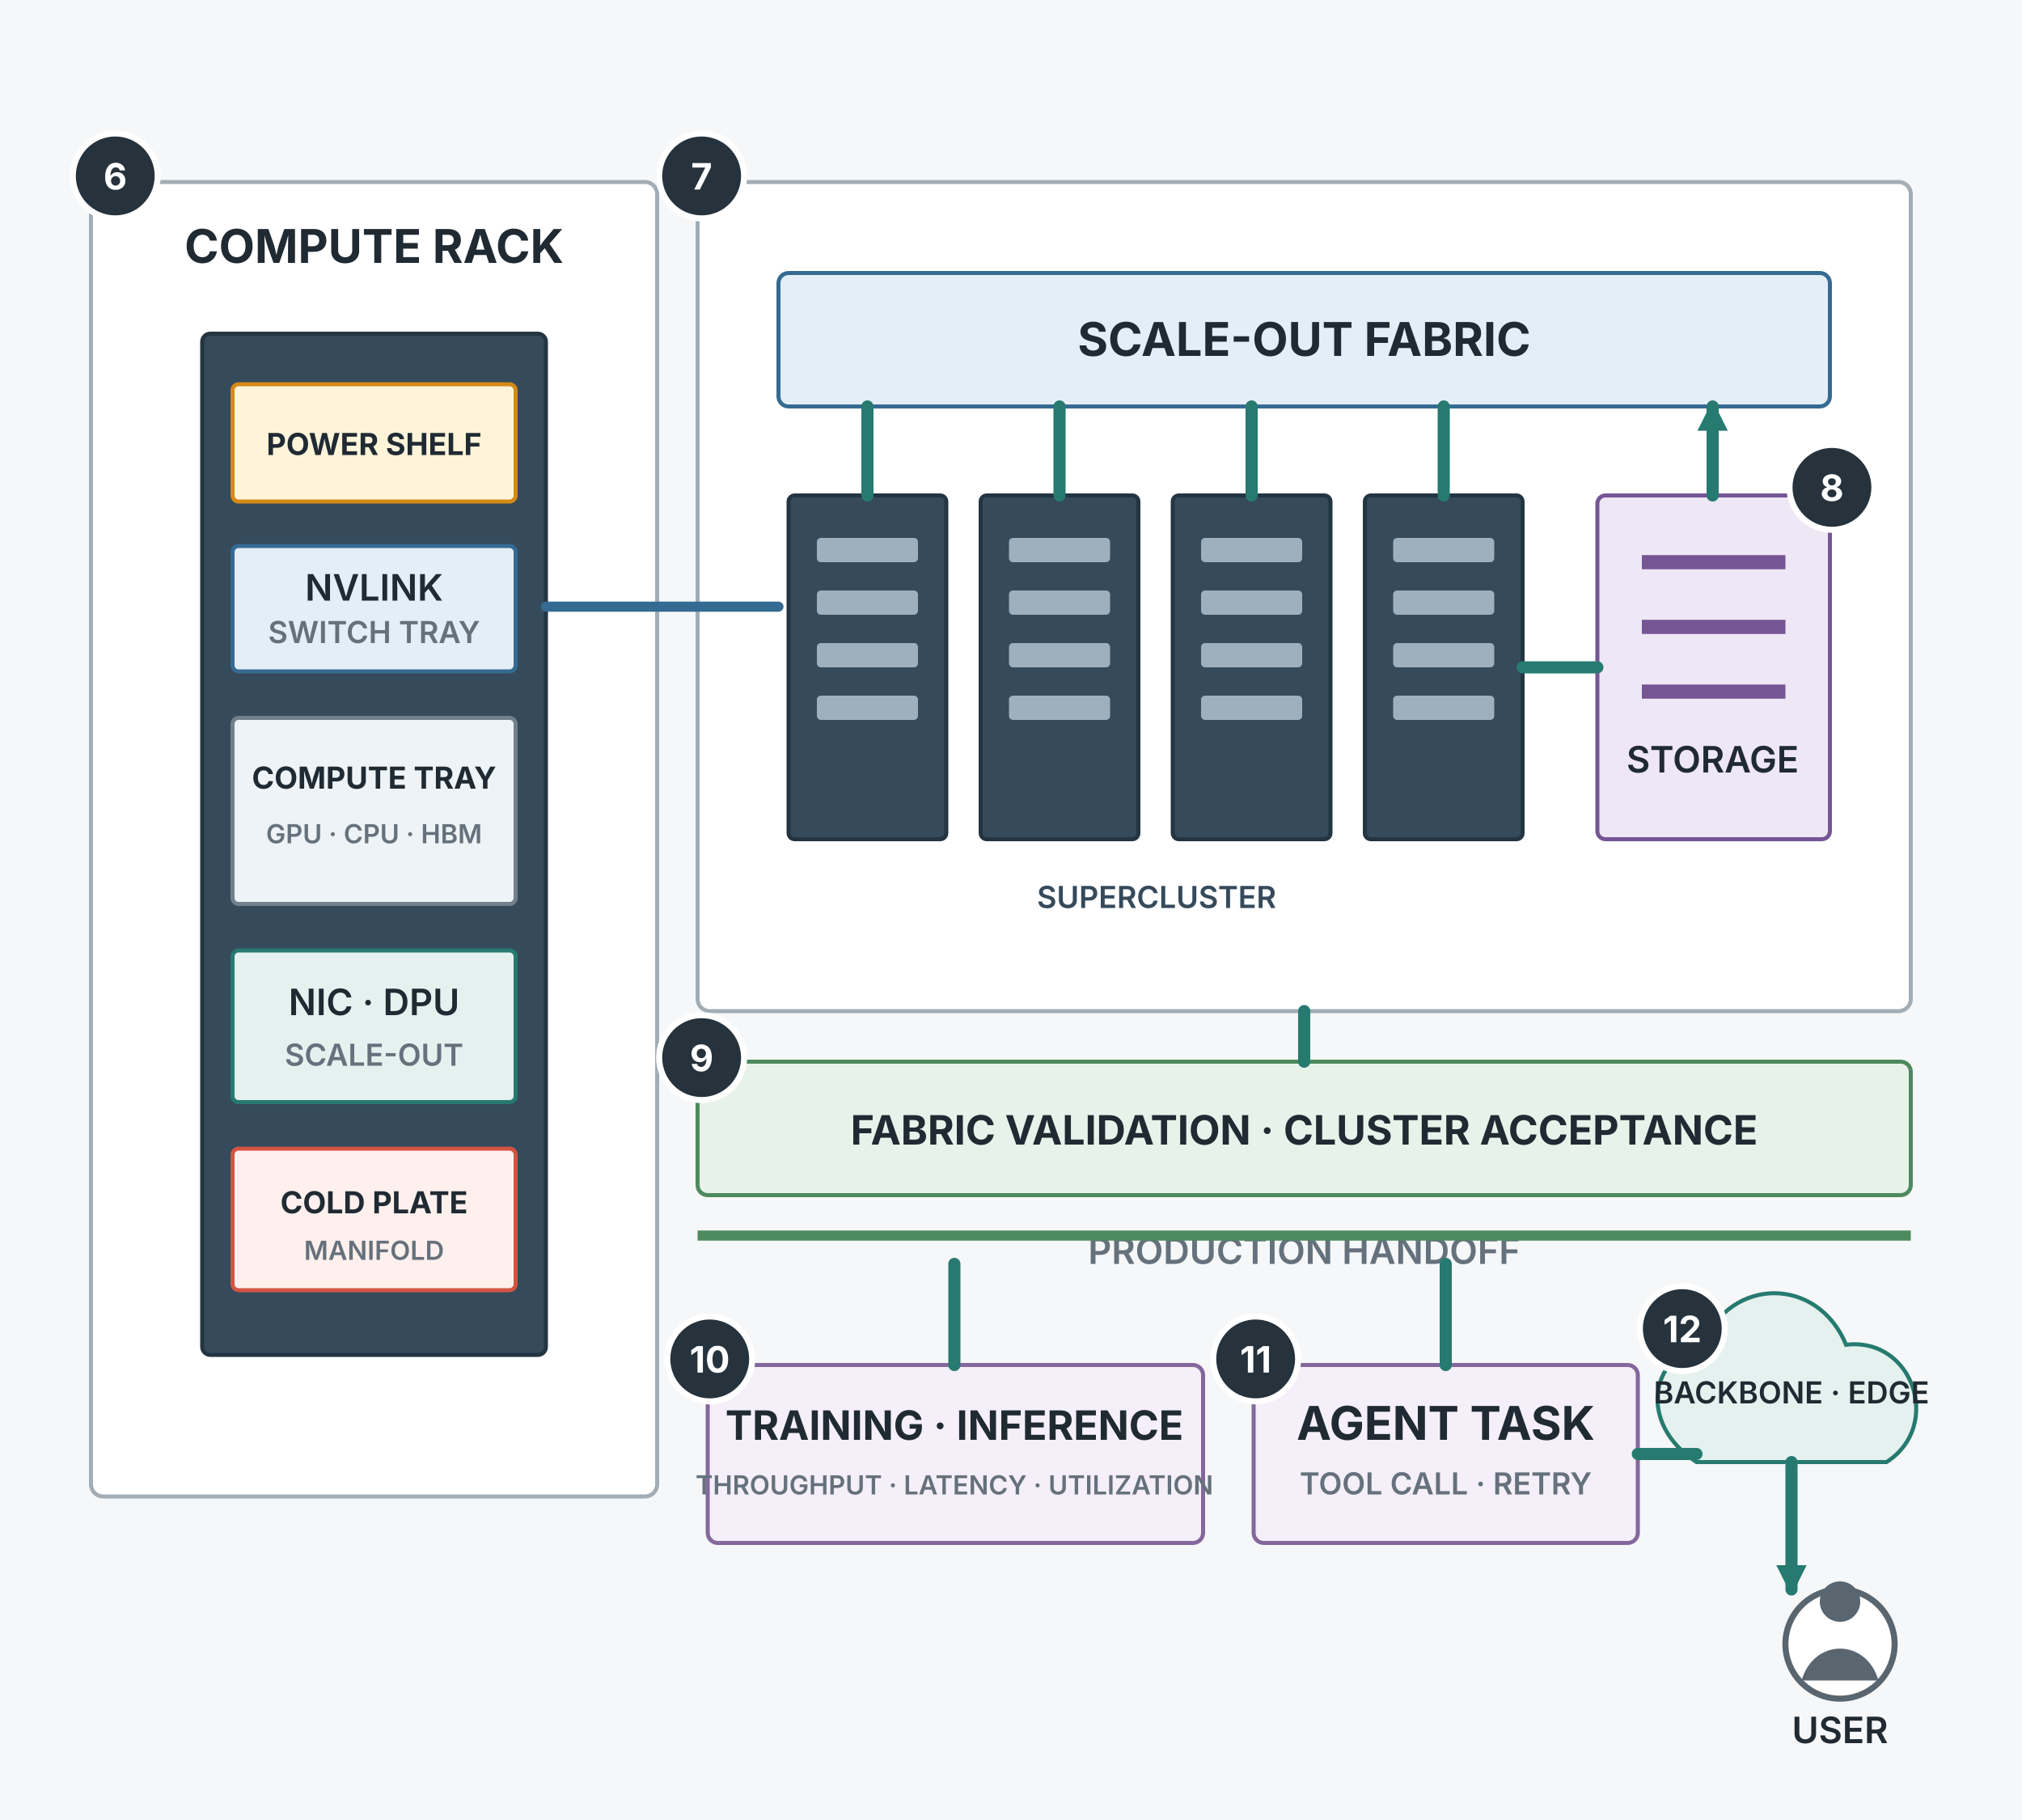
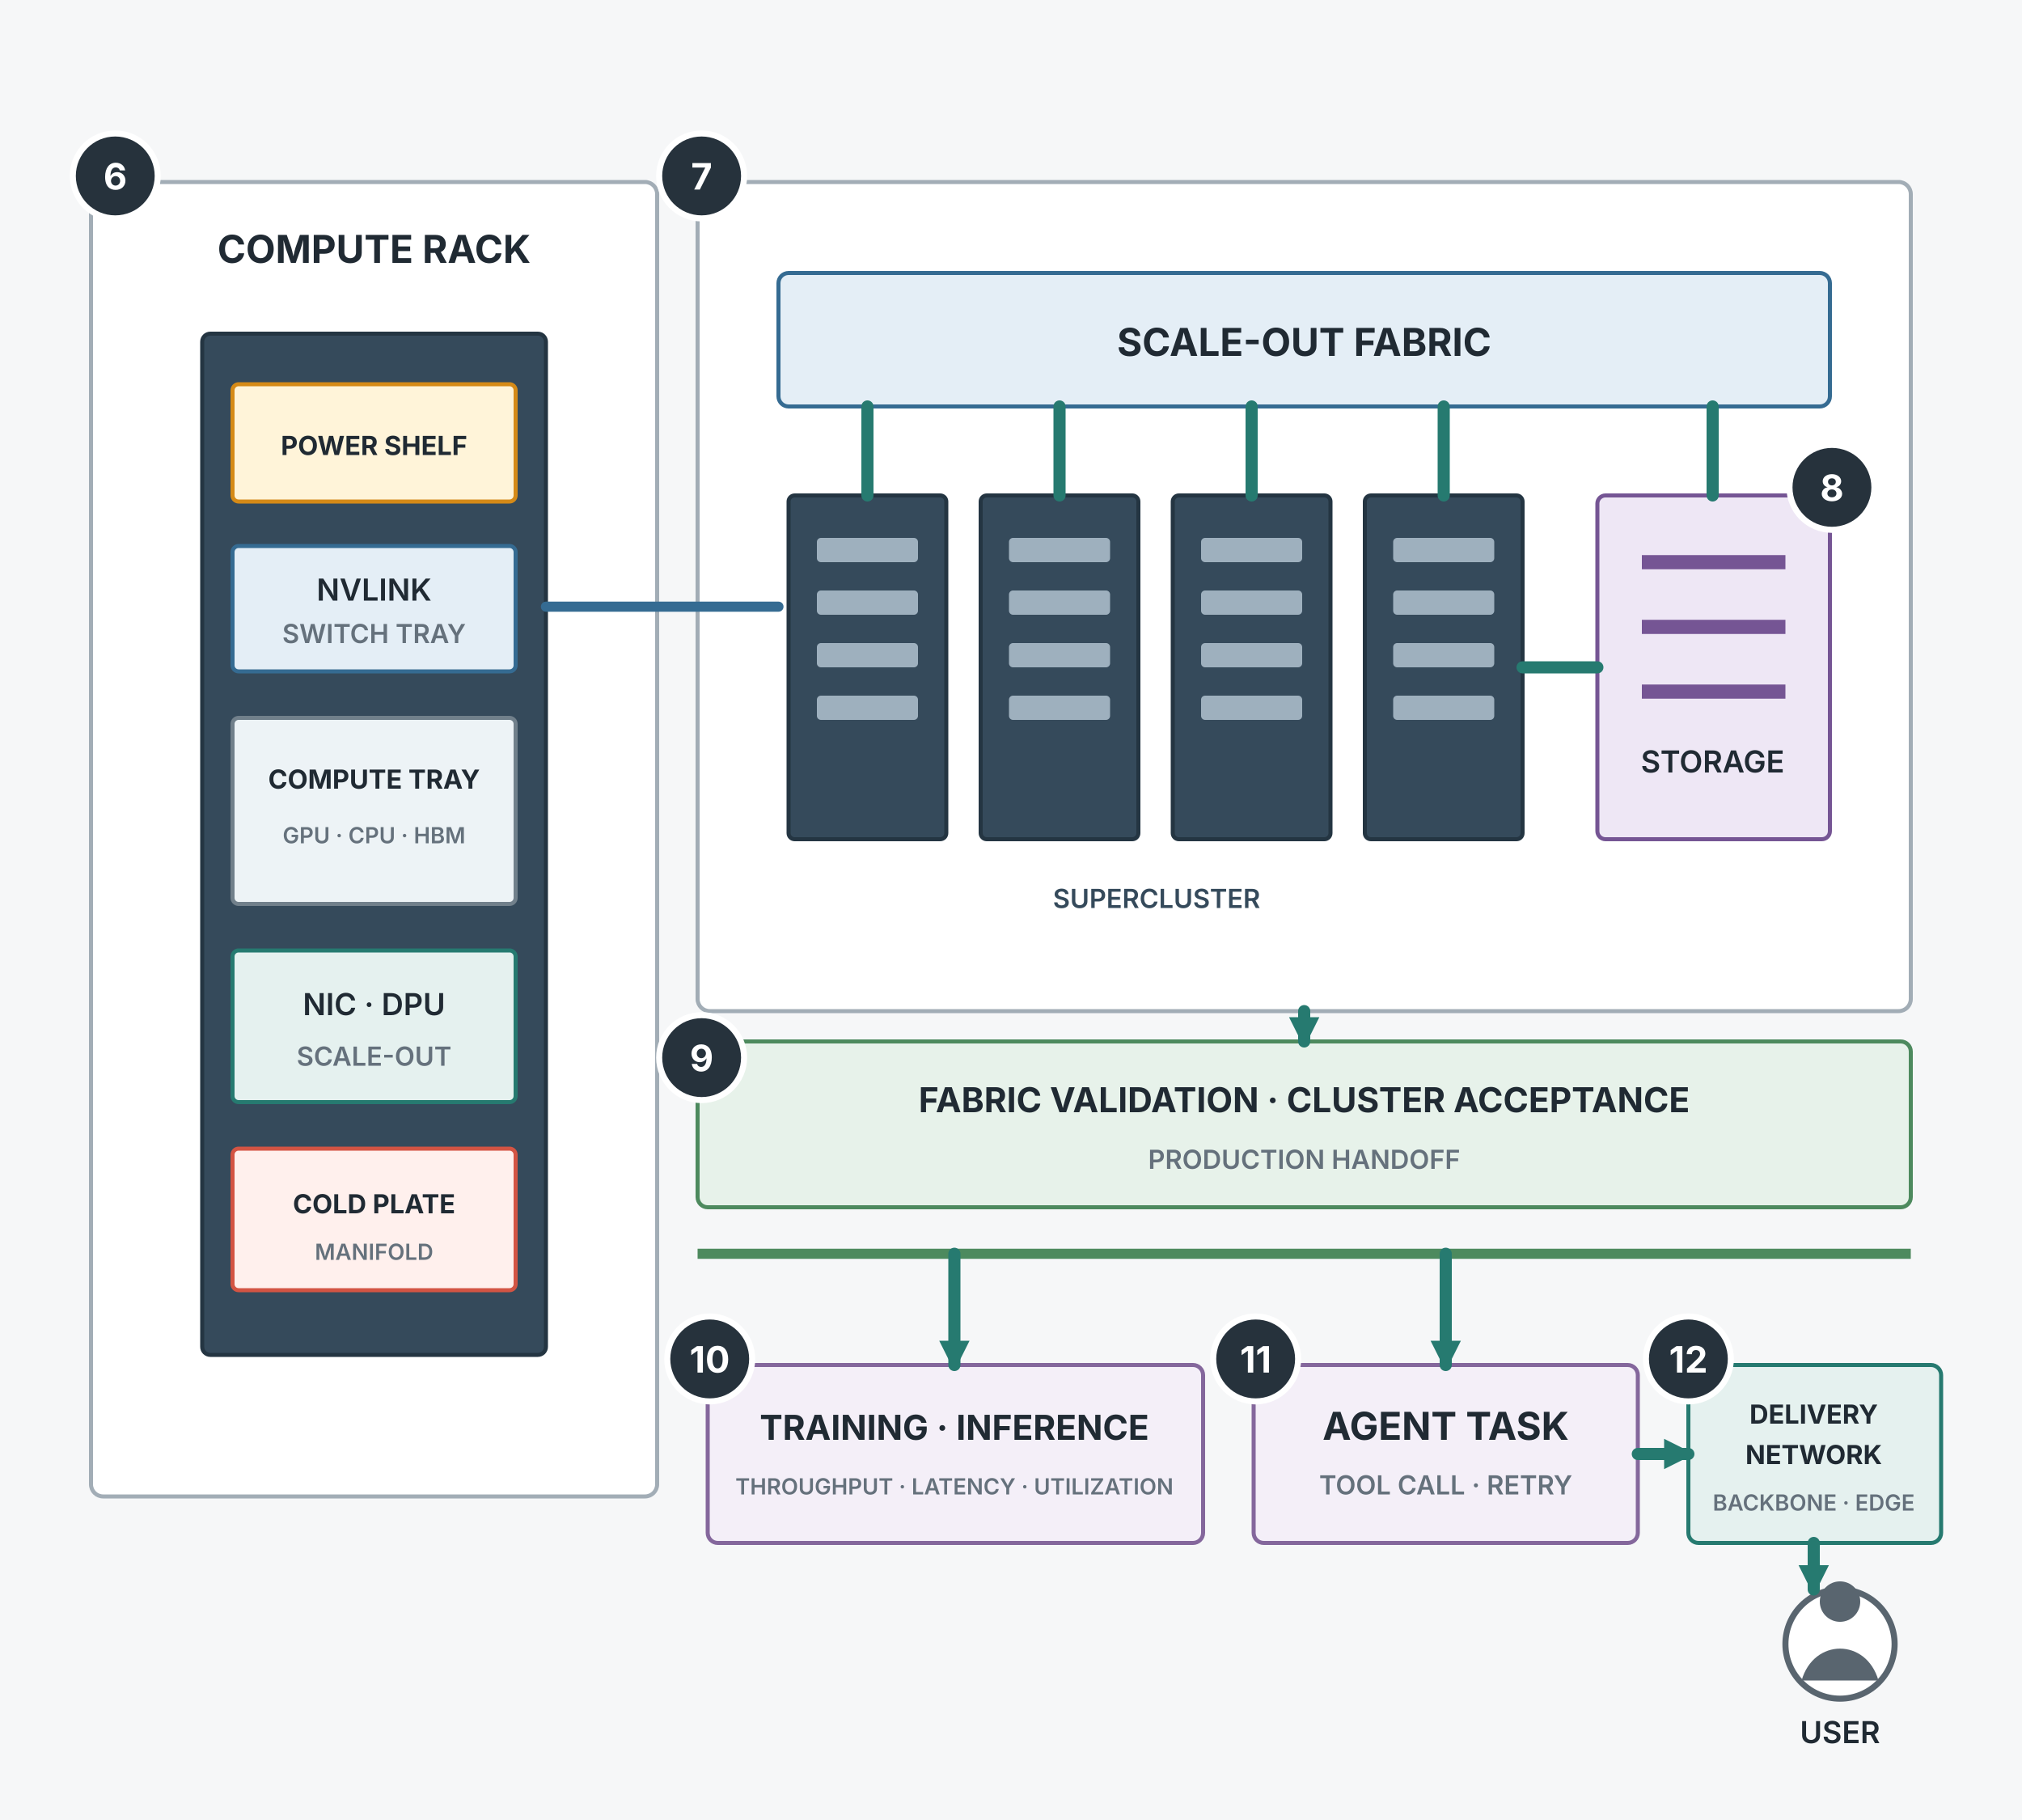
<svg xmlns="http://www.w3.org/2000/svg" width="1000" height="900" viewBox="0 0 1000 900" role="img" aria-labelledby="title desc">
  <defs>
    <marker id="d" markerWidth="15" markerHeight="15" refX="12" refY="7.5" orient="auto" markerUnits="userSpaceOnUse">
      <path d="M0 0L15 7.5L0 15Z" fill="#267a70" />
    </marker>
    <style>
-       .bg{fill:#f6f7f8}.panel{fill:#fff;stroke:#a2adb6;stroke-width:2}.rack{fill:#354a5b;stroke:#243542;stroke-width:2}.slot{fill:#9eb0be}.fabric{fill:#e4eef6;stroke:#356b92;stroke-width:2}.storage{fill:#eee7f5;stroke:#755594;stroke-width:2}.workload{fill:#f4eff8;stroke:#84679c;stroke-width:2}.gate{fill:#e7f2ea;stroke:#4d8a5e;stroke-width:2}
-       .ink{fill:#202a33}.muted{fill:#65717c}.label{font:700 23px -apple-system,BlinkMacSystemFont,"Segoe UI",sans-serif}.minor{font:600 18px -apple-system,BlinkMacSystemFont,"Segoe UI",sans-serif}.tiny{font:600 15px -apple-system,BlinkMacSystemFont,"Segoe UI",sans-serif}.micro{font:600 13px -apple-system,BlinkMacSystemFont,"Segoe UI",sans-serif}.small{font:700 15px -apple-system,BlinkMacSystemFont,"Segoe UI",sans-serif}.gate-label{font:700 20px -apple-system,BlinkMacSystemFont,"Segoe UI",sans-serif}.center{text-anchor:middle}.data{fill:none;stroke:#267a70;stroke-width:6;stroke-linecap:round;stroke-linejoin:round}.scaleup{fill:none;stroke:#356b92;stroke-width:5;stroke-linecap:round}.marker{fill:#26323c;stroke:#fff;stroke-width:3}.num{fill:#fff;font:700 18px -apple-system,BlinkMacSystemFont,"Segoe UI",sans-serif;text-anchor:middle;dominant-baseline:middle}
+       .bg{fill:#f6f7f8}.panel{fill:#fff;stroke:#a2adb6;stroke-width:2}.rack{fill:#354a5b;stroke:#243542;stroke-width:2}.slot{fill:#9eb0be}.fabric{fill:#e4eef6;stroke:#356b92;stroke-width:2}.storage{fill:#eee7f5;stroke:#755594;stroke-width:2}.workload{fill:#f4eff8;stroke:#84679c;stroke-width:2}.delivery{fill:#e5f1ef;stroke:#267a70;stroke-width:2}.gate{fill:#e7f2ea;stroke:#4d8a5e;stroke-width:2}
+       .ink{fill:#202a33}.muted{fill:#65717c}.label{font:700 19px -apple-system,BlinkMacSystemFont,"Segoe UI",sans-serif}.minor{font:600 15px -apple-system,BlinkMacSystemFont,"Segoe UI",sans-serif}.tiny{font:600 13px -apple-system,BlinkMacSystemFont,"Segoe UI",sans-serif}.micro{font:600 11px -apple-system,BlinkMacSystemFont,"Segoe UI",sans-serif}.small{font:700 13px -apple-system,BlinkMacSystemFont,"Segoe UI",sans-serif}.gate-label{font:700 17px -apple-system,BlinkMacSystemFont,"Segoe UI",sans-serif}.center{text-anchor:middle}.data{fill:none;stroke:#267a70;stroke-width:6;stroke-linecap:round;stroke-linejoin:round}.scaleup{fill:none;stroke:#356b92;stroke-width:5;stroke-linecap:round}.marker{fill:#26323c;stroke:#fff;stroke-width:3}.num{fill:#fff;font:700 18px -apple-system,BlinkMacSystemFont,"Segoe UI",sans-serif;text-anchor:middle;dominant-baseline:middle}
    </style>
  </defs>
  <rect class="bg" width="1000" height="900" />
  <rect class="panel" x="45" y="90" width="280" height="650" rx="6" />
  <text class="label ink center" x="185" y="130">COMPUTE RACK</text>
  <rect class="rack" x="100" y="165" width="170" height="505" rx="4" />
  <rect x="115" y="190" width="140" height="58" rx="3" fill="#fff4d9" stroke="#d58a17" stroke-width="2" />
  <text class="small ink center" x="185" y="225">POWER SHELF</text>
  <rect x="115" y="270" width="140" height="62" rx="3" fill="#e4eef6" stroke="#356b92" stroke-width="2" />
  <text class="minor ink center" x="185" y="297">NVLINK</text>
  <text class="tiny muted center" x="185" y="318">SWITCH TRAY</text>
  <rect x="115" y="355" width="140" height="92" rx="3" fill="#edf3f6" stroke="#71808b" stroke-width="2" />
  <text class="small ink center" x="185" y="390">COMPUTE TRAY</text>
  <text class="micro muted center" x="185" y="417">GPU · CPU · HBM</text>
  <rect x="115" y="470" width="140" height="75" rx="3" fill="#e5f1ef" stroke="#267a70" stroke-width="2" />
  <text class="minor ink center" x="185" y="502">NIC · DPU</text>
  <text class="tiny muted center" x="185" y="527">SCALE-OUT</text>
  <rect x="115" y="568" width="140" height="70" rx="3" fill="#fff0ed" stroke="#d35443" stroke-width="2" />
  <text class="small ink center" x="185" y="600">COLD PLATE</text>
  <text class="micro muted center" x="185" y="623">MANIFOLD</text>
  <circle class="marker" cx="57" cy="87" r="21" />
  <text class="num" x="57" y="87">6</text>
  <rect class="panel" x="345" y="90" width="600" height="410" rx="6" />
  <rect class="fabric" x="385" y="135" width="520" height="66" rx="5" />
  <text class="label ink center" x="645" y="176">SCALE-OUT FABRIC</text>
  <circle class="marker" cx="347" cy="87" r="21" />
  <text class="num" x="347" y="87">7</text>
  <g>
    <rect class="rack" x="390" y="245" width="78" height="170" rx="3" />
    <rect class="rack" x="485" y="245" width="78" height="170" rx="3" />
    <rect class="rack" x="580" y="245" width="78" height="170" rx="3" />
    <rect class="rack" x="675" y="245" width="78" height="170" rx="3" />
    <g class="slot">
      <rect x="404" y="266" width="50" height="12" rx="2" />
      <rect x="404" y="292" width="50" height="12" rx="2" />
      <rect x="404" y="318" width="50" height="12" rx="2" />
      <rect x="404" y="344" width="50" height="12" rx="2" />
      <rect x="499" y="266" width="50" height="12" rx="2" />
      <rect x="499" y="292" width="50" height="12" rx="2" />
      <rect x="499" y="318" width="50" height="12" rx="2" />
      <rect x="499" y="344" width="50" height="12" rx="2" />
      <rect x="594" y="266" width="50" height="12" rx="2" />
      <rect x="594" y="292" width="50" height="12" rx="2" />
      <rect x="594" y="318" width="50" height="12" rx="2" />
      <rect x="594" y="344" width="50" height="12" rx="2" />
      <rect x="689" y="266" width="50" height="12" rx="2" />
      <rect x="689" y="292" width="50" height="12" rx="2" />
      <rect x="689" y="318" width="50" height="12" rx="2" />
      <rect x="689" y="344" width="50" height="12" rx="2" />
    </g>
    <text class="tiny center" x="572" y="449" fill="#354a5b">SUPERCLUSTER</text>
  </g>
  <rect class="storage" x="790" y="245" width="115" height="170" rx="4" />
  <path d="M812 278H883M812 310H883M812 342H883" stroke="#755594" stroke-width="7" />
  <text class="minor ink center" x="847" y="382">STORAGE</text>
  <circle class="marker" cx="906" cy="241" r="21" />
  <text class="num" x="906" y="241">8</text>
-   <rect class="gate" x="345" y="525" width="600" height="66" rx="5" />
-   <text class="gate-label ink center" x="645" y="566">FABRIC VALIDATION · CLUSTER ACCEPTANCE</text>
+   <rect class="gate" x="345" y="515" width="600" height="82" rx="5" />
+   <text class="gate-label ink center" x="645" y="550">FABRIC VALIDATION · CLUSTER ACCEPTANCE</text>
+   <text class="tiny muted center" x="645" y="578">PRODUCTION HANDOFF</text>
  <circle class="marker" cx="347" cy="523" r="21" />
  <text class="num" x="347" y="523">9</text>
-   <text class="minor muted center" x="645" y="625">PRODUCTION HANDOFF</text>
-   <path d="M345 611H945" stroke="#4d8a5e" stroke-width="5" />
+   <path d="M345 620H945" stroke="#4d8a5e" stroke-width="5" />
  <rect class="workload" x="350" y="675" width="245" height="88" rx="5" />
  <text class="gate-label ink center" x="472" y="712">TRAINING · INFERENCE</text>
  <text class="micro muted center" x="472" y="739">THROUGHPUT · LATENCY · UTILIZATION</text>
  <circle class="marker" cx="351" cy="672" r="21" />
  <text class="num" x="351" y="672">10</text>
  <rect class="workload" x="620" y="675" width="190" height="88" rx="5" />
  <text class="label ink center" x="715" y="712">AGENT TASK</text>
  <text class="tiny muted center" x="715" y="739">TOOL CALL · RETRY</text>
  <circle class="marker" cx="621" cy="672" r="21" />
  <text class="num" x="621" y="672">11</text>
-   <path d="M842 665C856 631 899 631 913 665C946 661 961 705 933 723H839C810 704 816 671 842 665Z" fill="#e5f1ef" stroke="#267a70" stroke-width="2" />
-   <text class="tiny ink center" x="886" y="694">BACKBONE · EDGE</text>
-   <circle class="marker" cx="832" cy="657" r="21" />
-   <text class="num" x="832" y="657">12</text>
+   <rect class="delivery" x="835" y="675" width="125" height="88" rx="5" />
+   <text class="small ink center" x="897" y="704">DELIVERY</text>
+   <text class="small ink center" x="897" y="724">NETWORK</text>
+   <text class="micro muted center" x="897" y="747">BACKBONE · EDGE</text>
+   <circle class="marker" cx="835" cy="672" r="21" />
+   <text class="num" x="835" y="672">12</text>
  <circle cx="910" cy="813" r="27" fill="#fff" stroke="#59656f" stroke-width="3" />
  <circle cx="910" cy="792" r="10" fill="#59656f" />
  <path d="M891 831C897 810 923 810 929 831" fill="#59656f" />
  <text class="minor ink center" x="910" y="862">USER</text>
  <path class="scaleup" d="M270 300H385" />
-   <path class="data" d="M429 245V201M524 245V201M619 245V201M714 245V201M790 330H753M847 245V201" marker-end="url(#d)" />
-   <path class="data" d="M645 500V525M472 675V625M715 675V625M810 719H839M886 723V786" marker-end="url(#d)" />
+   <path class="data" d="M429 245V201M524 245V201M619 245V201M714 245V201M790 330H753M847 245V201" />
+   <path class="data" d="M645 500V515" marker-end="url(#d)" />
+   <path class="data" d="M472 620V675" marker-end="url(#d)" />
+   <path class="data" d="M715 620V675" marker-end="url(#d)" />
+   <path class="data" d="M810 719H835" marker-end="url(#d)" />
+   <path class="data" d="M897 763V786" marker-end="url(#d)" />
</svg>
